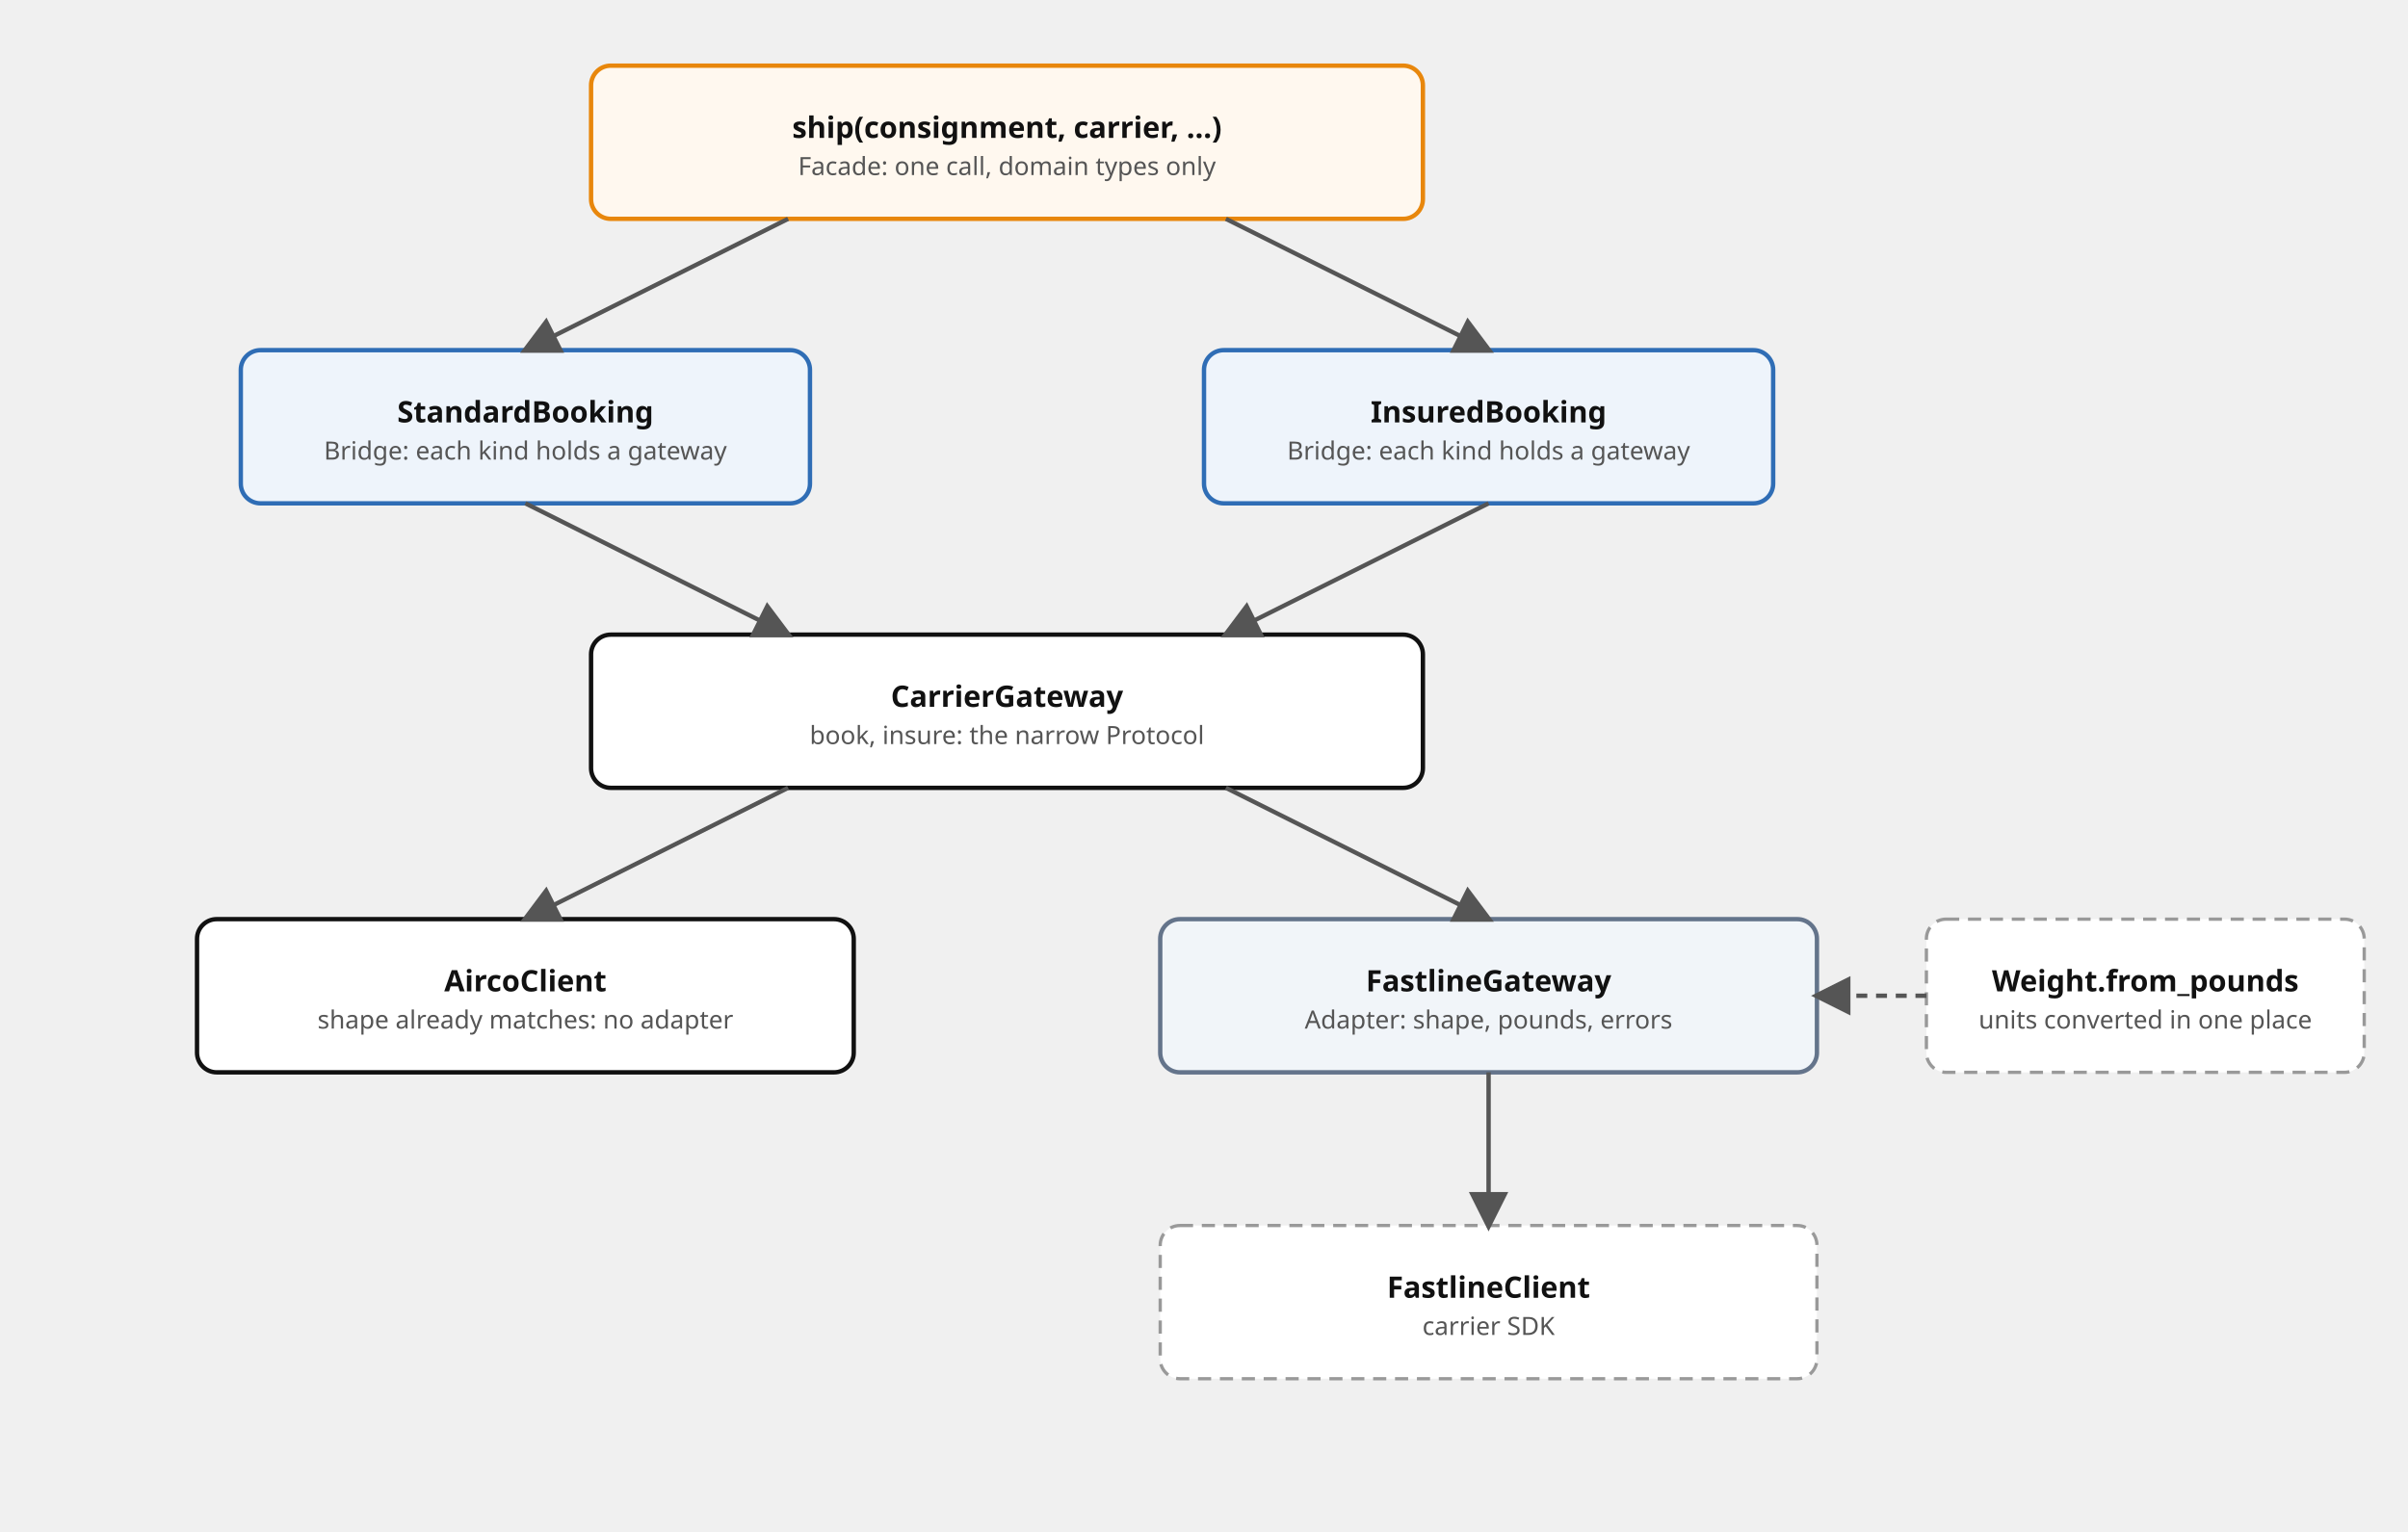
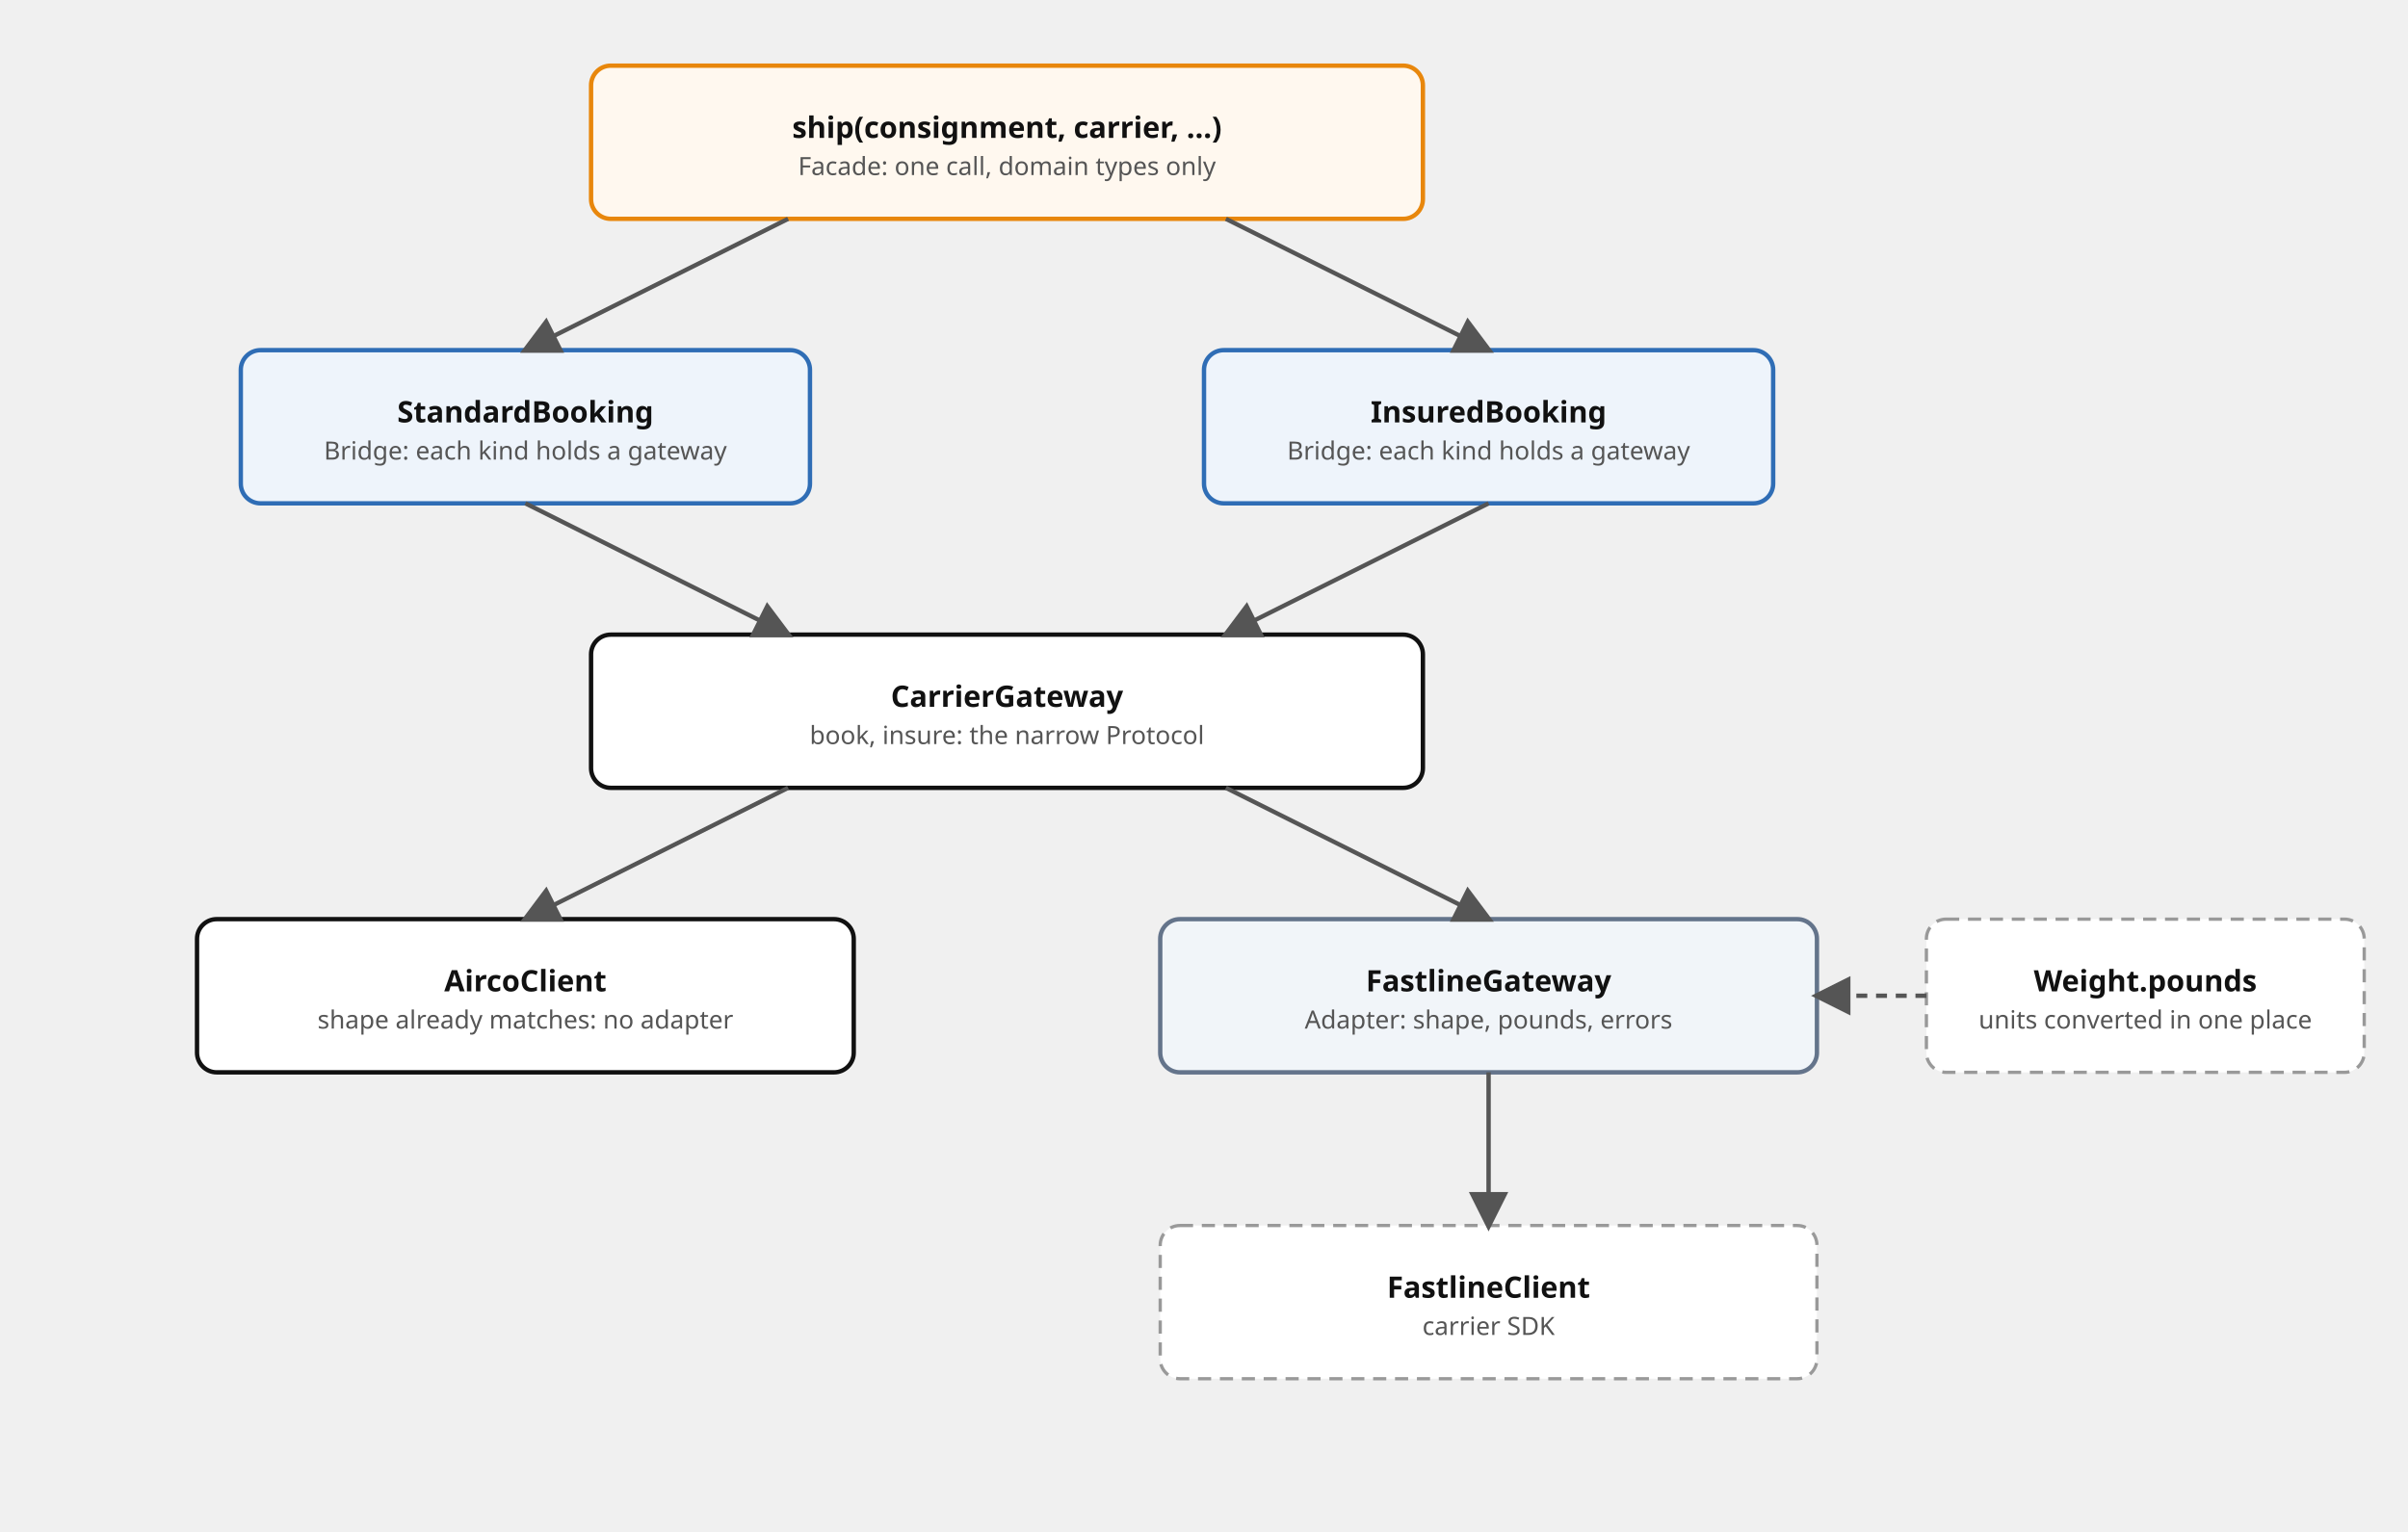
<svg xmlns="http://www.w3.org/2000/svg" viewBox="0 0 1100 700" font-family="'Red Hat Text', system-ui, sans-serif" role="img">
  <defs>
    <marker id="a" viewBox="0 0 10 10" refX="8.5" refY="5" markerWidth="9" markerHeight="9" orient="auto-start-reverse">
      <path d="M0,0 L10,5 L0,10 z" fill="#555" />
    </marker>
    <marker id="am" viewBox="0 0 10 10" refX="8.5" refY="5" markerWidth="9" markerHeight="9" orient="auto-start-reverse">
      <path d="M0,0 L10,5 L0,10 z" fill="#b8650a" />
    </marker>
  </defs>
  <rect x="270" y="30" width="380" height="70" rx="9" fill="#fff8ef" stroke="#e8870c" stroke-width="2" />
  <text x="460.0" y="63.0" font-size="13.5" font-weight="700" fill="#111111" text-anchor="middle">ship(consignment, carrier, ...)</text>
  <text x="460.0" y="80.0" font-size="11.5" fill="#555555" text-anchor="middle">Facade: one call, domain types only</text>
  <rect x="110" y="160" width="260" height="70" rx="9" fill="#eef4fb" stroke="#2f6db5" stroke-width="2" />
  <text x="240.0" y="193.0" font-size="13.5" font-weight="700" fill="#111111" text-anchor="middle">StandardBooking</text>
  <text x="240.0" y="210.0" font-size="11.5" fill="#555555" text-anchor="middle">Bridge: each kind holds a gateway</text>
  <rect x="550" y="160" width="260" height="70" rx="9" fill="#eef4fb" stroke="#2f6db5" stroke-width="2" />
  <text x="680.0" y="193.0" font-size="13.5" font-weight="700" fill="#111111" text-anchor="middle">InsuredBooking</text>
  <text x="680.0" y="210.0" font-size="11.5" fill="#555555" text-anchor="middle">Bridge: each kind holds a gateway</text>
  <rect x="270" y="290" width="380" height="70" rx="9" fill="#ffffff" stroke="#111111" stroke-width="2" />
  <text x="460.0" y="323.0" font-size="13.5" font-weight="700" fill="#111111" text-anchor="middle">CarrierGateway</text>
  <text x="460.0" y="340.0" font-size="11.5" fill="#555555" text-anchor="middle">book, insure: the narrow Protocol</text>
  <rect x="90" y="420" width="300" height="70" rx="9" fill="#ffffff" stroke="#111111" stroke-width="2" />
  <text x="240.0" y="453.0" font-size="13.5" font-weight="700" fill="#111111" text-anchor="middle">AircoClient</text>
  <text x="240.0" y="470.0" font-size="11.5" fill="#555555" text-anchor="middle">shape already matches: no adapter</text>
  <rect x="530" y="420" width="300" height="70" rx="9" fill="#f1f5f9" stroke="#64748b" stroke-width="2" />
  <text x="680.0" y="453.0" font-size="13.5" font-weight="700" fill="#111111" text-anchor="middle">FastlineGateway</text>
  <text x="680.0" y="470.0" font-size="11.5" fill="#555555" text-anchor="middle">Adapter: shape, pounds, errors</text>
  <rect x="530" y="560" width="300" height="70" rx="9" fill="#ffffff" stroke="#999999" stroke-width="1.5" stroke-dasharray="6 4" />
  <text x="680.0" y="593.0" font-size="13.5" font-weight="700" fill="#111111" text-anchor="middle">FastlineClient</text>
  <text x="680.0" y="610.0" font-size="11.5" fill="#555555" text-anchor="middle">carrier SDK</text>
  <rect x="880" y="420" width="200" height="70" rx="9" fill="#ffffff" stroke="#999999" stroke-width="1.5" stroke-dasharray="6 4" />
-   <text x="980.0" y="453.0" font-size="13.5" font-weight="700" fill="#111111" text-anchor="middle">Weight.from_pounds</text>
+   <text x="980.0" y="453.0" font-size="13.5" font-weight="700" fill="#111111" text-anchor="middle">Weight.pounds</text>
  <text x="980.0" y="470.0" font-size="11.5" fill="#555555" text-anchor="middle">units converted in one place</text>
  <path d="M360,100 L240,160" fill="none" stroke="#555" stroke-width="2" marker-end="url(#a)" />
  <path d="M560,100 L680,160" fill="none" stroke="#555" stroke-width="2" marker-end="url(#a)" />
  <path d="M240,230 L360,290" fill="none" stroke="#555" stroke-width="2" marker-end="url(#a)" />
  <path d="M680,230 L560,290" fill="none" stroke="#555" stroke-width="2" marker-end="url(#a)" />
  <path d="M360,360 L240,420" fill="none" stroke="#555" stroke-width="2" marker-end="url(#a)" />
  <path d="M560,360 L680,420" fill="none" stroke="#555" stroke-width="2" marker-end="url(#a)" />
  <path d="M680,490 L680,560" fill="none" stroke="#555" stroke-width="2" marker-end="url(#a)" />
  <path d="M880,455 L830,455" fill="none" stroke="#555" stroke-width="2" stroke-dasharray="5 4" marker-end="url(#a)" />
</svg>
